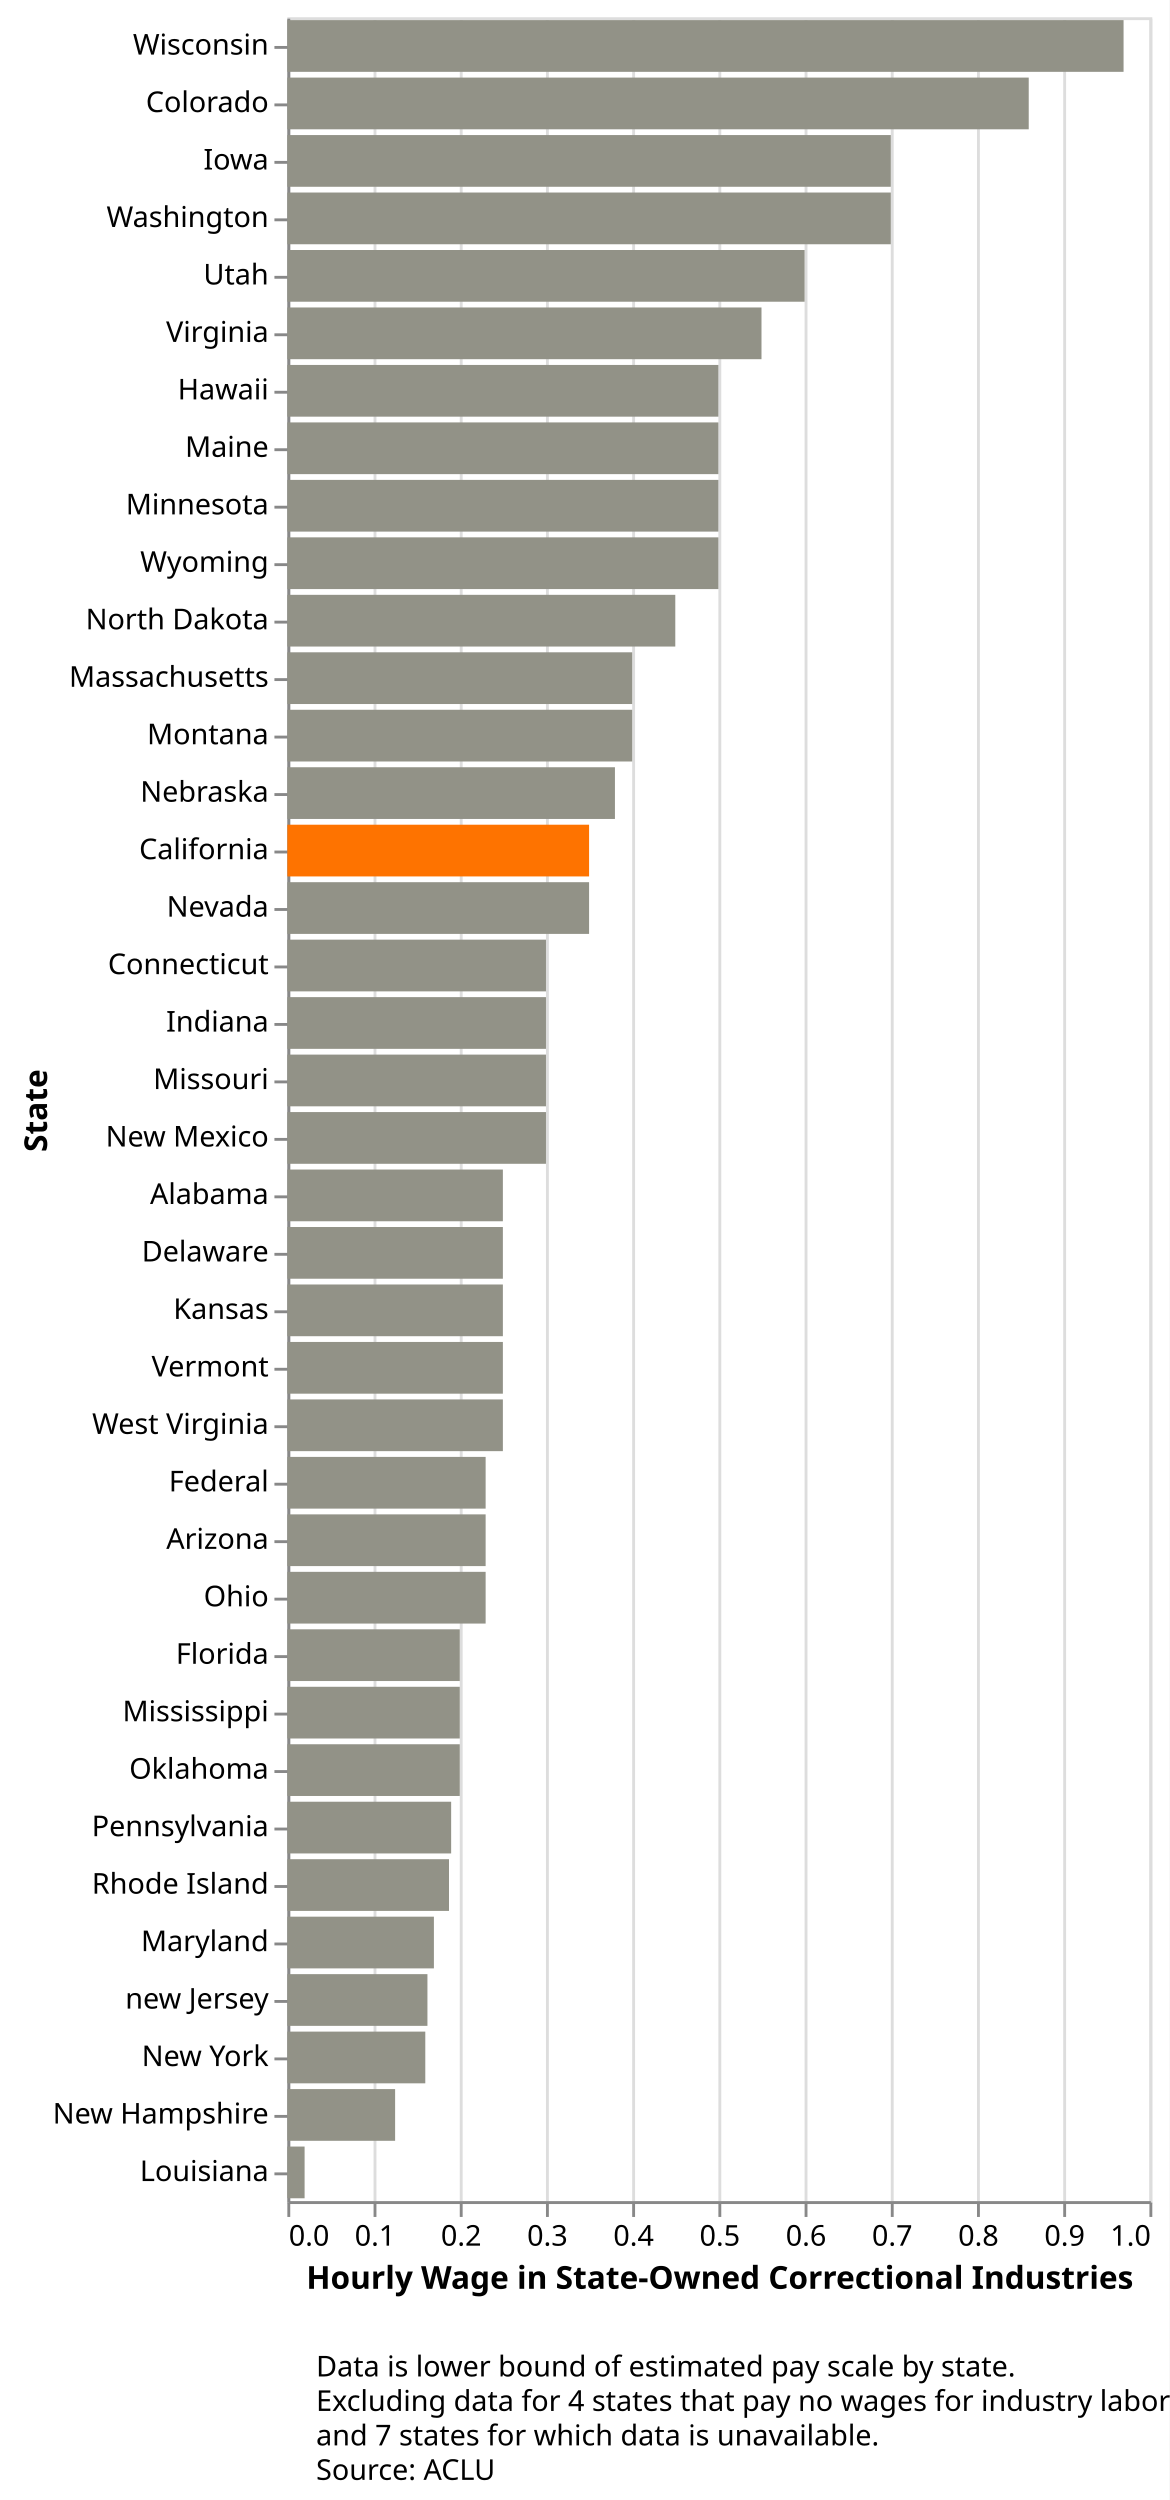
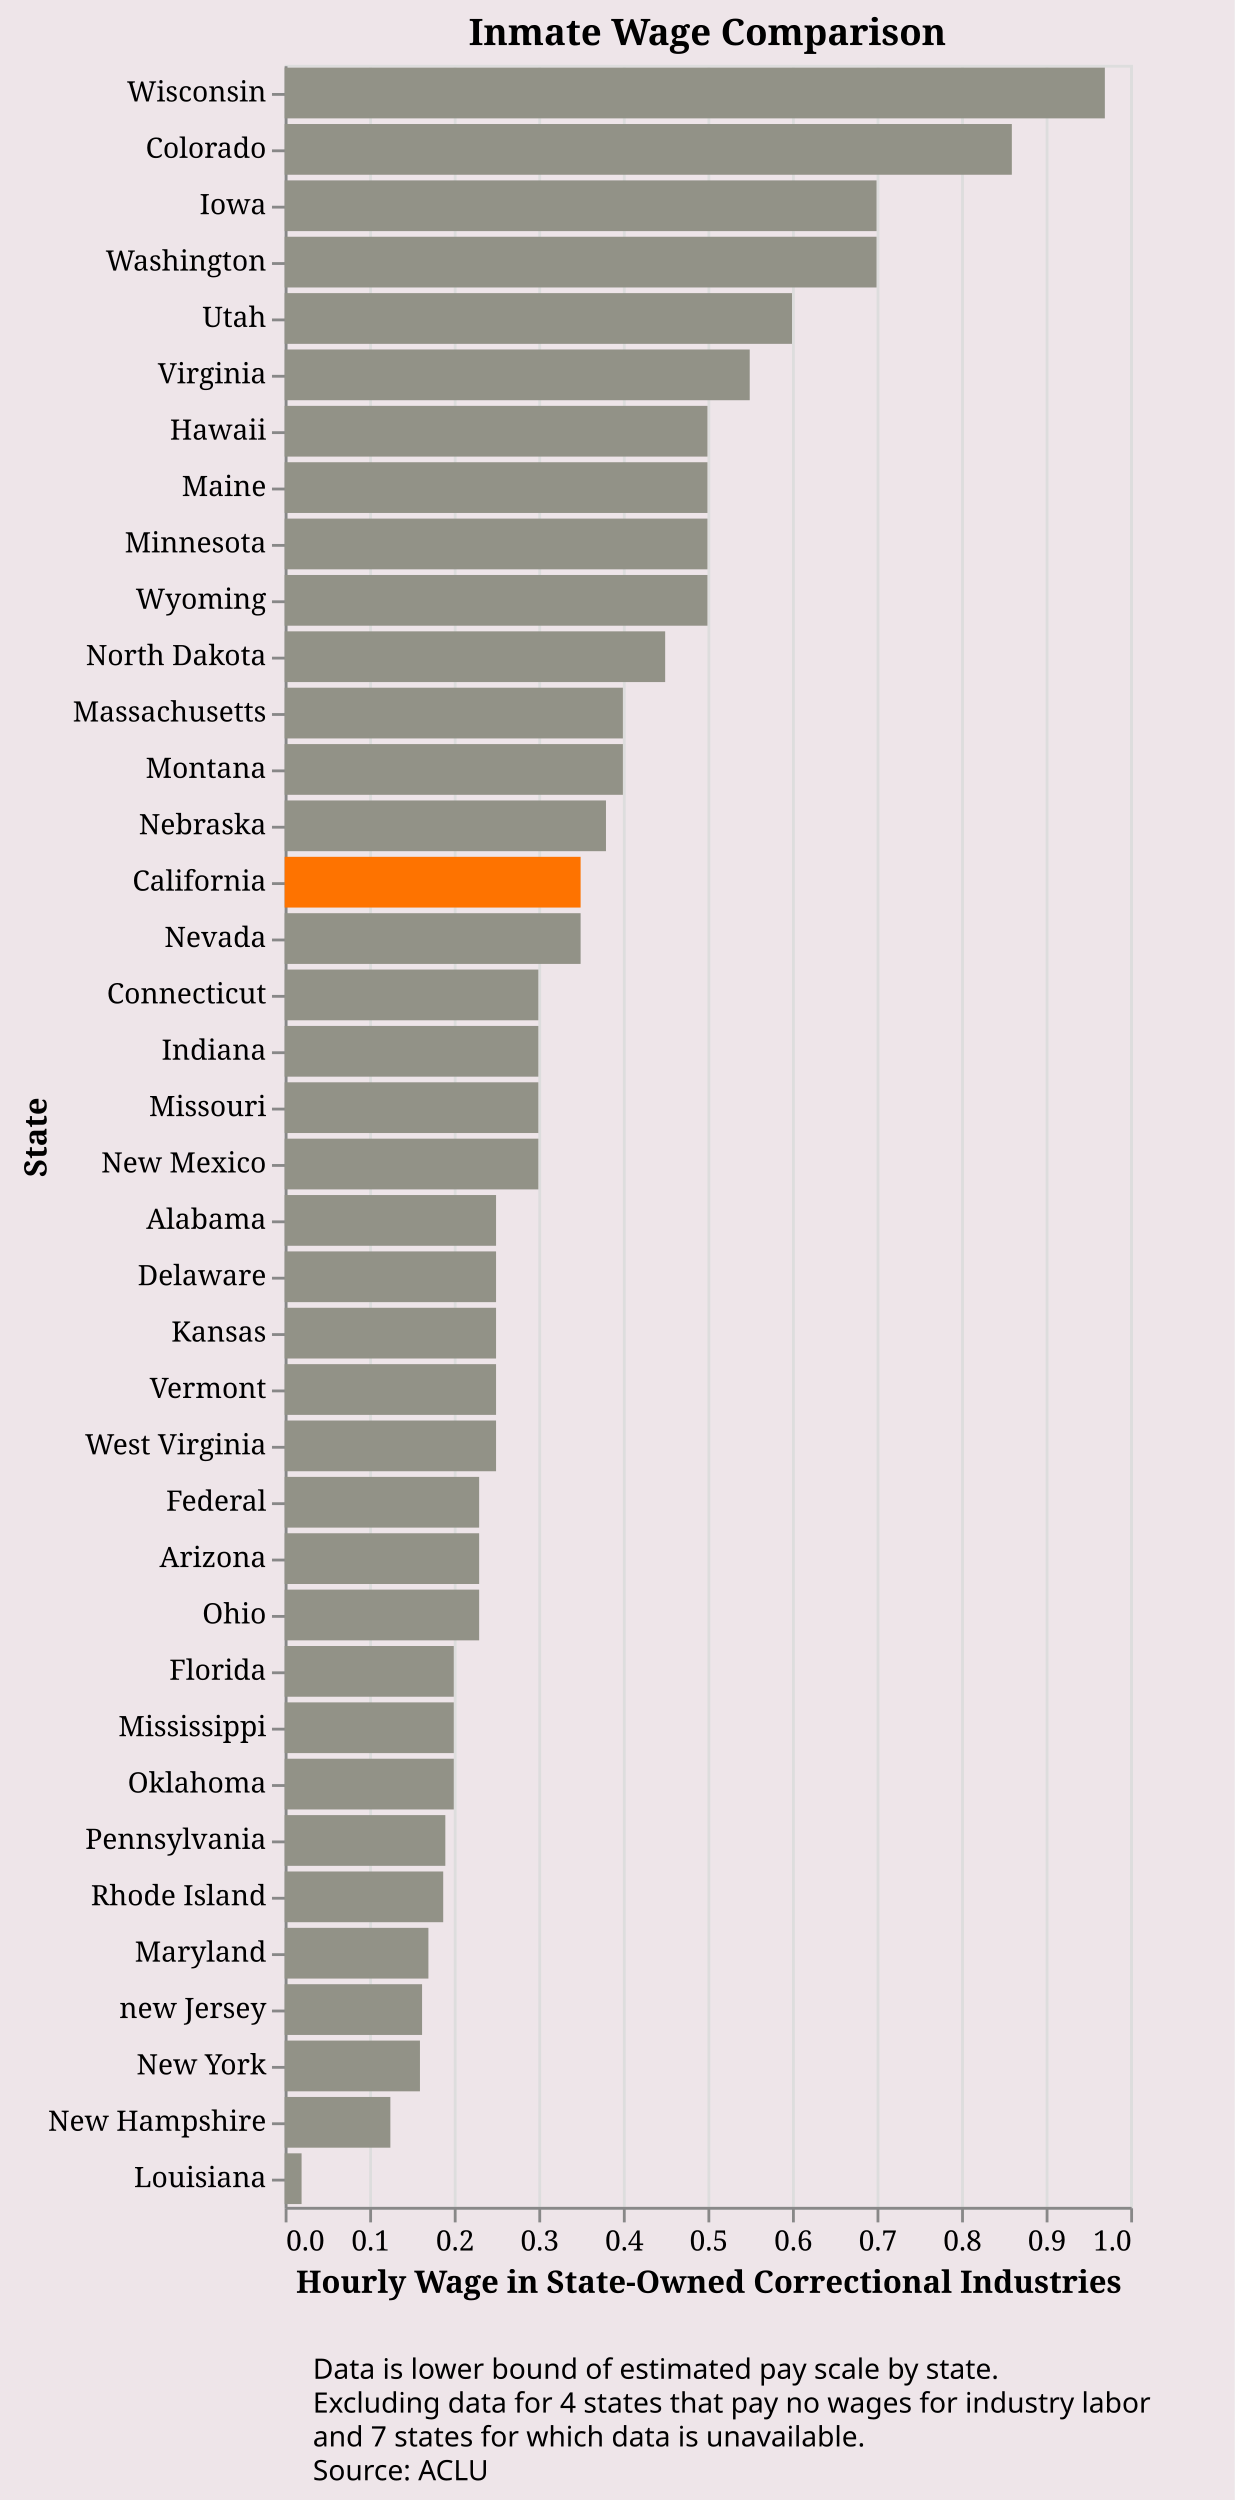
- <svg xmlns="http://www.w3.org/2000/svg" version="1.1" class="marks" width="407" height="870" viewBox="0 0 407 870">
-   <rect width="407" height="870" fill="white" />
-   <g fill="none" stroke-miterlimit="10" transform="translate(100,6)">
+ <svg xmlns="http://www.w3.org/2000/svg" version="1.1" class="marks" width="438" height="887" viewBox="0 0 438 887">
+   <rect width="438" height="887" fill="#EEE5E9" />
+   <g fill="none" stroke-miterlimit="10" transform="translate(101,23)">
    <g class="mark-group role-frame root" role="graphics-object" aria-roledescription="group mark container">
      <g transform="translate(0,0)">
        <path class="background" aria-hidden="true" d="M0,0h0v0h0Z" />
        <g>
          <g class="mark-group role-scope concat_0_group" role="graphics-object" aria-roledescription="group mark container">
            <g transform="translate(0,0)">
              <path class="background" aria-hidden="true" d="M0.5,0.5h300v760h-300Z" stroke="#ddd" />
              <g>
                <g class="mark-group role-axis" aria-hidden="true">
                  <g transform="translate(0.5,760.5)">
                    <path class="background" aria-hidden="true" d="M0,0h0v0h0Z" pointer-events="none" />
                    <g>
                      <g class="mark-rule role-axis-grid" pointer-events="none">
                        <line transform="translate(0,0)" x2="0" y2="-760" stroke="#ddd" stroke-width="1" opacity="1" />
                        <line transform="translate(30,0)" x2="0" y2="-760" stroke="#ddd" stroke-width="1" opacity="1" />
                        <line transform="translate(60,0)" x2="0" y2="-760" stroke="#ddd" stroke-width="1" opacity="1" />
                        <line transform="translate(90,0)" x2="0" y2="-760" stroke="#ddd" stroke-width="1" opacity="1" />
                        <line transform="translate(120,0)" x2="0" y2="-760" stroke="#ddd" stroke-width="1" opacity="1" />
                        <line transform="translate(150,0)" x2="0" y2="-760" stroke="#ddd" stroke-width="1" opacity="1" />
                        <line transform="translate(180,0)" x2="0" y2="-760" stroke="#ddd" stroke-width="1" opacity="1" />
                        <line transform="translate(210,0)" x2="0" y2="-760" stroke="#ddd" stroke-width="1" opacity="1" />
                        <line transform="translate(240,0)" x2="0" y2="-760" stroke="#ddd" stroke-width="1" opacity="1" />
                        <line transform="translate(270,0)" x2="0" y2="-760" stroke="#ddd" stroke-width="1" opacity="1" />
                        <line transform="translate(300,0)" x2="0" y2="-760" stroke="#ddd" stroke-width="1" opacity="1" />
                      </g>
                    </g>
                    <path class="foreground" aria-hidden="true" d="" pointer-events="none" display="none" />
                  </g>
                </g>
                <g class="mark-group role-axis" role="graphics-symbol" aria-roledescription="axis" aria-label="X-axis titled 'Hourly Wage in State-Owned Correctional Industries' for a linear scale with values from 0.0 to 1.0">
                  <g transform="translate(0.5,760.5)">
                    <path class="background" aria-hidden="true" d="M0,0h0v0h0Z" pointer-events="none" />
                    <g>
                      <g class="mark-rule role-axis-tick" pointer-events="none">
                        <line transform="translate(0,0)" x2="0" y2="5" stroke="#888" stroke-width="1" opacity="1" />
                        <line transform="translate(30,0)" x2="0" y2="5" stroke="#888" stroke-width="1" opacity="1" />
                        <line transform="translate(60,0)" x2="0" y2="5" stroke="#888" stroke-width="1" opacity="1" />
                        <line transform="translate(90,0)" x2="0" y2="5" stroke="#888" stroke-width="1" opacity="1" />
                        <line transform="translate(120,0)" x2="0" y2="5" stroke="#888" stroke-width="1" opacity="1" />
                        <line transform="translate(150,0)" x2="0" y2="5" stroke="#888" stroke-width="1" opacity="1" />
                        <line transform="translate(180,0)" x2="0" y2="5" stroke="#888" stroke-width="1" opacity="1" />
                        <line transform="translate(210,0)" x2="0" y2="5" stroke="#888" stroke-width="1" opacity="1" />
                        <line transform="translate(240,0)" x2="0" y2="5" stroke="#888" stroke-width="1" opacity="1" />
                        <line transform="translate(270,0)" x2="0" y2="5" stroke="#888" stroke-width="1" opacity="1" />
                        <line transform="translate(300,0)" x2="0" y2="5" stroke="#888" stroke-width="1" opacity="1" />
                      </g>
                      <g class="mark-text role-axis-label" pointer-events="none">
-                         <text text-anchor="start" transform="translate(0,15)" font-family="sans-serif" font-size="10px" fill="#000" opacity="1">0.0</text>
-                         <text text-anchor="middle" transform="translate(30,15)" font-family="sans-serif" font-size="10px" fill="#000" opacity="1">0.1</text>
-                         <text text-anchor="middle" transform="translate(60,15)" font-family="sans-serif" font-size="10px" fill="#000" opacity="1">0.2</text>
-                         <text text-anchor="middle" transform="translate(90,15)" font-family="sans-serif" font-size="10px" fill="#000" opacity="1">0.3</text>
-                         <text text-anchor="middle" transform="translate(120,15)" font-family="sans-serif" font-size="10px" fill="#000" opacity="1">0.4</text>
-                         <text text-anchor="middle" transform="translate(150,15)" font-family="sans-serif" font-size="10px" fill="#000" opacity="1">0.5</text>
-                         <text text-anchor="middle" transform="translate(180,15)" font-family="sans-serif" font-size="10px" fill="#000" opacity="1">0.6</text>
-                         <text text-anchor="middle" transform="translate(210,15)" font-family="sans-serif" font-size="10px" fill="#000" opacity="1">0.7</text>
-                         <text text-anchor="middle" transform="translate(240,15)" font-family="sans-serif" font-size="10px" fill="#000" opacity="1">0.8</text>
-                         <text text-anchor="middle" transform="translate(270,15)" font-family="sans-serif" font-size="10px" fill="#000" opacity="1">0.9</text>
-                         <text text-anchor="end" transform="translate(300,15)" font-family="sans-serif" font-size="10px" fill="#000" opacity="1">1.0</text>
+                         <text text-anchor="start" transform="translate(0,15)" font-family="Georgia" font-size="10px" fill="#000" opacity="1">0.0</text>
+                         <text text-anchor="middle" transform="translate(30,15)" font-family="Georgia" font-size="10px" fill="#000" opacity="1">0.1</text>
+                         <text text-anchor="middle" transform="translate(60,15)" font-family="Georgia" font-size="10px" fill="#000" opacity="1">0.2</text>
+                         <text text-anchor="middle" transform="translate(90,15)" font-family="Georgia" font-size="10px" fill="#000" opacity="1">0.3</text>
+                         <text text-anchor="middle" transform="translate(120,15)" font-family="Georgia" font-size="10px" fill="#000" opacity="1">0.4</text>
+                         <text text-anchor="middle" transform="translate(150,15)" font-family="Georgia" font-size="10px" fill="#000" opacity="1">0.5</text>
+                         <text text-anchor="middle" transform="translate(180,15)" font-family="Georgia" font-size="10px" fill="#000" opacity="1">0.6</text>
+                         <text text-anchor="middle" transform="translate(210,15)" font-family="Georgia" font-size="10px" fill="#000" opacity="1">0.7</text>
+                         <text text-anchor="middle" transform="translate(240,15)" font-family="Georgia" font-size="10px" fill="#000" opacity="1">0.8</text>
+                         <text text-anchor="middle" transform="translate(270,15)" font-family="Georgia" font-size="10px" fill="#000" opacity="1">0.9</text>
+                         <text text-anchor="end" transform="translate(300,15)" font-family="Georgia" font-size="10px" fill="#000" opacity="1">1.0</text>
                      </g>
                      <g class="mark-rule role-axis-domain" pointer-events="none">
                        <line transform="translate(0,0)" x2="300" y2="0" stroke="#888" stroke-width="1" opacity="1" />
                      </g>
                      <g class="mark-text role-axis-title" pointer-events="none">
-                         <text text-anchor="middle" transform="translate(150,30)" font-family="sans-serif" font-size="11px" font-weight="bold" fill="#000" opacity="1">Hourly Wage in State-Owned Correctional Industries</text>
+                         <text text-anchor="middle" transform="translate(150,30)" font-family="Georgia" font-size="11px" font-weight="bold" fill="#000" opacity="1">Hourly Wage in State-Owned Correctional Industries</text>
                      </g>
                    </g>
                    <path class="foreground" aria-hidden="true" d="" pointer-events="none" display="none" />
                  </g>
                </g>
                <g class="mark-group role-axis" role="graphics-symbol" aria-roledescription="axis" aria-label="Y-axis titled 'State' for a discrete scale with 38 values: Wisconsin, Colorado, Iowa, Washington, Utah, ending with Louisiana">
                  <g transform="translate(0.5,0.5)">
                    <path class="background" aria-hidden="true" d="M0,0h0v0h0Z" pointer-events="none" />
                    <g>
                      <g class="mark-rule role-axis-tick" pointer-events="none">
                        <line transform="translate(0,10)" x2="-5" y2="0" stroke="#888" stroke-width="1" opacity="1" />
                        <line transform="translate(0,30)" x2="-5" y2="0" stroke="#888" stroke-width="1" opacity="1" />
                        <line transform="translate(0,50)" x2="-5" y2="0" stroke="#888" stroke-width="1" opacity="1" />
                        <line transform="translate(0,70)" x2="-5" y2="0" stroke="#888" stroke-width="1" opacity="1" />
                        <line transform="translate(0,90)" x2="-5" y2="0" stroke="#888" stroke-width="1" opacity="1" />
                        <line transform="translate(0,110)" x2="-5" y2="0" stroke="#888" stroke-width="1" opacity="1" />
                        <line transform="translate(0,130)" x2="-5" y2="0" stroke="#888" stroke-width="1" opacity="1" />
                        <line transform="translate(0,150)" x2="-5" y2="0" stroke="#888" stroke-width="1" opacity="1" />
                        <line transform="translate(0,170)" x2="-5" y2="0" stroke="#888" stroke-width="1" opacity="1" />
                        <line transform="translate(0,190)" x2="-5" y2="0" stroke="#888" stroke-width="1" opacity="1" />
                        <line transform="translate(0,210)" x2="-5" y2="0" stroke="#888" stroke-width="1" opacity="1" />
                        <line transform="translate(0,230)" x2="-5" y2="0" stroke="#888" stroke-width="1" opacity="1" />
                        <line transform="translate(0,250)" x2="-5" y2="0" stroke="#888" stroke-width="1" opacity="1" />
                        <line transform="translate(0,270)" x2="-5" y2="0" stroke="#888" stroke-width="1" opacity="1" />
                        <line transform="translate(0,290)" x2="-5" y2="0" stroke="#888" stroke-width="1" opacity="1" />
                        <line transform="translate(0,310)" x2="-5" y2="0" stroke="#888" stroke-width="1" opacity="1" />
                        <line transform="translate(0,330)" x2="-5" y2="0" stroke="#888" stroke-width="1" opacity="1" />
                        <line transform="translate(0,350)" x2="-5" y2="0" stroke="#888" stroke-width="1" opacity="1" />
                        <line transform="translate(0,370)" x2="-5" y2="0" stroke="#888" stroke-width="1" opacity="1" />
                        <line transform="translate(0,390)" x2="-5" y2="0" stroke="#888" stroke-width="1" opacity="1" />
                        <line transform="translate(0,410)" x2="-5" y2="0" stroke="#888" stroke-width="1" opacity="1" />
                        <line transform="translate(0,430)" x2="-5" y2="0" stroke="#888" stroke-width="1" opacity="1" />
                        <line transform="translate(0,450)" x2="-5" y2="0" stroke="#888" stroke-width="1" opacity="1" />
                        <line transform="translate(0,470)" x2="-5" y2="0" stroke="#888" stroke-width="1" opacity="1" />
                        <line transform="translate(0,490)" x2="-5" y2="0" stroke="#888" stroke-width="1" opacity="1" />
                        <line transform="translate(0,510)" x2="-5" y2="0" stroke="#888" stroke-width="1" opacity="1" />
                        <line transform="translate(0,530)" x2="-5" y2="0" stroke="#888" stroke-width="1" opacity="1" />
                        <line transform="translate(0,550)" x2="-5" y2="0" stroke="#888" stroke-width="1" opacity="1" />
                        <line transform="translate(0,570)" x2="-5" y2="0" stroke="#888" stroke-width="1" opacity="1" />
                        <line transform="translate(0,590)" x2="-5" y2="0" stroke="#888" stroke-width="1" opacity="1" />
                        <line transform="translate(0,610)" x2="-5" y2="0" stroke="#888" stroke-width="1" opacity="1" />
                        <line transform="translate(0,630)" x2="-5" y2="0" stroke="#888" stroke-width="1" opacity="1" />
                        <line transform="translate(0,650)" x2="-5" y2="0" stroke="#888" stroke-width="1" opacity="1" />
                        <line transform="translate(0,670)" x2="-5" y2="0" stroke="#888" stroke-width="1" opacity="1" />
                        <line transform="translate(0,690)" x2="-5" y2="0" stroke="#888" stroke-width="1" opacity="1" />
                        <line transform="translate(0,710)" x2="-5" y2="0" stroke="#888" stroke-width="1" opacity="1" />
                        <line transform="translate(0,730)" x2="-5" y2="0" stroke="#888" stroke-width="1" opacity="1" />
                        <line transform="translate(0,750)" x2="-5" y2="0" stroke="#888" stroke-width="1" opacity="1" />
                      </g>
                      <g class="mark-text role-axis-label" pointer-events="none">
-                         <text text-anchor="end" transform="translate(-7,12.5)" font-family="sans-serif" font-size="10px" fill="#000" opacity="1">Wisconsin</text>
-                         <text text-anchor="end" transform="translate(-7,32.5)" font-family="sans-serif" font-size="10px" fill="#000" opacity="1">Colorado</text>
-                         <text text-anchor="end" transform="translate(-7,52.5)" font-family="sans-serif" font-size="10px" fill="#000" opacity="1">Iowa</text>
-                         <text text-anchor="end" transform="translate(-7,72.5)" font-family="sans-serif" font-size="10px" fill="#000" opacity="1">Washington</text>
-                         <text text-anchor="end" transform="translate(-7,92.5)" font-family="sans-serif" font-size="10px" fill="#000" opacity="1">Utah</text>
-                         <text text-anchor="end" transform="translate(-7,112.5)" font-family="sans-serif" font-size="10px" fill="#000" opacity="1">Virginia</text>
-                         <text text-anchor="end" transform="translate(-7,132.5)" font-family="sans-serif" font-size="10px" fill="#000" opacity="1">Hawaii</text>
-                         <text text-anchor="end" transform="translate(-7,152.5)" font-family="sans-serif" font-size="10px" fill="#000" opacity="1">Maine</text>
-                         <text text-anchor="end" transform="translate(-7,172.5)" font-family="sans-serif" font-size="10px" fill="#000" opacity="1">Minnesota</text>
-                         <text text-anchor="end" transform="translate(-7,192.5)" font-family="sans-serif" font-size="10px" fill="#000" opacity="1">Wyoming</text>
-                         <text text-anchor="end" transform="translate(-7,212.5)" font-family="sans-serif" font-size="10px" fill="#000" opacity="1">North Dakota</text>
-                         <text text-anchor="end" transform="translate(-7,232.5)" font-family="sans-serif" font-size="10px" fill="#000" opacity="1">Massachusetts</text>
-                         <text text-anchor="end" transform="translate(-7,252.5)" font-family="sans-serif" font-size="10px" fill="#000" opacity="1">Montana</text>
-                         <text text-anchor="end" transform="translate(-7,272.5)" font-family="sans-serif" font-size="10px" fill="#000" opacity="1">Nebraska</text>
-                         <text text-anchor="end" transform="translate(-7,292.5)" font-family="sans-serif" font-size="10px" fill="#000" opacity="1">California</text>
-                         <text text-anchor="end" transform="translate(-7,312.5)" font-family="sans-serif" font-size="10px" fill="#000" opacity="1">Nevada</text>
-                         <text text-anchor="end" transform="translate(-7,332.5)" font-family="sans-serif" font-size="10px" fill="#000" opacity="1">Connecticut</text>
-                         <text text-anchor="end" transform="translate(-7,352.5)" font-family="sans-serif" font-size="10px" fill="#000" opacity="1">Indiana</text>
-                         <text text-anchor="end" transform="translate(-7,372.5)" font-family="sans-serif" font-size="10px" fill="#000" opacity="1">Missouri</text>
-                         <text text-anchor="end" transform="translate(-7,392.5)" font-family="sans-serif" font-size="10px" fill="#000" opacity="1">New Mexico</text>
-                         <text text-anchor="end" transform="translate(-7,412.5)" font-family="sans-serif" font-size="10px" fill="#000" opacity="1">Alabama</text>
-                         <text text-anchor="end" transform="translate(-7,432.5)" font-family="sans-serif" font-size="10px" fill="#000" opacity="1">Delaware</text>
-                         <text text-anchor="end" transform="translate(-7,452.5)" font-family="sans-serif" font-size="10px" fill="#000" opacity="1">Kansas</text>
-                         <text text-anchor="end" transform="translate(-7,472.5)" font-family="sans-serif" font-size="10px" fill="#000" opacity="1">Vermont</text>
-                         <text text-anchor="end" transform="translate(-7,492.5)" font-family="sans-serif" font-size="10px" fill="#000" opacity="1">West Virginia</text>
-                         <text text-anchor="end" transform="translate(-7,512.5)" font-family="sans-serif" font-size="10px" fill="#000" opacity="1">Federal</text>
-                         <text text-anchor="end" transform="translate(-7,532.5)" font-family="sans-serif" font-size="10px" fill="#000" opacity="1">Arizona</text>
-                         <text text-anchor="end" transform="translate(-7,552.5)" font-family="sans-serif" font-size="10px" fill="#000" opacity="1">Ohio</text>
-                         <text text-anchor="end" transform="translate(-7,572.5)" font-family="sans-serif" font-size="10px" fill="#000" opacity="1">Florida</text>
-                         <text text-anchor="end" transform="translate(-7,592.5)" font-family="sans-serif" font-size="10px" fill="#000" opacity="1">Mississippi</text>
-                         <text text-anchor="end" transform="translate(-7,612.5)" font-family="sans-serif" font-size="10px" fill="#000" opacity="1">Oklahoma</text>
-                         <text text-anchor="end" transform="translate(-7,632.5)" font-family="sans-serif" font-size="10px" fill="#000" opacity="1">Pennsylvania</text>
-                         <text text-anchor="end" transform="translate(-7,652.5)" font-family="sans-serif" font-size="10px" fill="#000" opacity="1">Rhode Island</text>
-                         <text text-anchor="end" transform="translate(-7,672.5)" font-family="sans-serif" font-size="10px" fill="#000" opacity="1">Maryland</text>
-                         <text text-anchor="end" transform="translate(-7,692.5)" font-family="sans-serif" font-size="10px" fill="#000" opacity="1">new Jersey</text>
-                         <text text-anchor="end" transform="translate(-7,712.5)" font-family="sans-serif" font-size="10px" fill="#000" opacity="1">New York</text>
-                         <text text-anchor="end" transform="translate(-7,732.5)" font-family="sans-serif" font-size="10px" fill="#000" opacity="1">New Hampshire</text>
-                         <text text-anchor="end" transform="translate(-7,752.5)" font-family="sans-serif" font-size="10px" fill="#000" opacity="1">Louisiana</text>
+                         <text text-anchor="end" transform="translate(-7,12.5)" font-family="Georgia" font-size="10px" fill="#000" opacity="1">Wisconsin</text>
+                         <text text-anchor="end" transform="translate(-7,32.5)" font-family="Georgia" font-size="10px" fill="#000" opacity="1">Colorado</text>
+                         <text text-anchor="end" transform="translate(-7,52.5)" font-family="Georgia" font-size="10px" fill="#000" opacity="1">Iowa</text>
+                         <text text-anchor="end" transform="translate(-7,72.5)" font-family="Georgia" font-size="10px" fill="#000" opacity="1">Washington</text>
+                         <text text-anchor="end" transform="translate(-7,92.5)" font-family="Georgia" font-size="10px" fill="#000" opacity="1">Utah</text>
+                         <text text-anchor="end" transform="translate(-7,112.5)" font-family="Georgia" font-size="10px" fill="#000" opacity="1">Virginia</text>
+                         <text text-anchor="end" transform="translate(-7,132.5)" font-family="Georgia" font-size="10px" fill="#000" opacity="1">Hawaii</text>
+                         <text text-anchor="end" transform="translate(-7,152.5)" font-family="Georgia" font-size="10px" fill="#000" opacity="1">Maine</text>
+                         <text text-anchor="end" transform="translate(-7,172.5)" font-family="Georgia" font-size="10px" fill="#000" opacity="1">Minnesota</text>
+                         <text text-anchor="end" transform="translate(-7,192.5)" font-family="Georgia" font-size="10px" fill="#000" opacity="1">Wyoming</text>
+                         <text text-anchor="end" transform="translate(-7,212.5)" font-family="Georgia" font-size="10px" fill="#000" opacity="1">North Dakota</text>
+                         <text text-anchor="end" transform="translate(-7,232.5)" font-family="Georgia" font-size="10px" fill="#000" opacity="1">Massachusetts</text>
+                         <text text-anchor="end" transform="translate(-7,252.5)" font-family="Georgia" font-size="10px" fill="#000" opacity="1">Montana</text>
+                         <text text-anchor="end" transform="translate(-7,272.5)" font-family="Georgia" font-size="10px" fill="#000" opacity="1">Nebraska</text>
+                         <text text-anchor="end" transform="translate(-7,292.5)" font-family="Georgia" font-size="10px" fill="#000" opacity="1">California</text>
+                         <text text-anchor="end" transform="translate(-7,312.5)" font-family="Georgia" font-size="10px" fill="#000" opacity="1">Nevada</text>
+                         <text text-anchor="end" transform="translate(-7,332.5)" font-family="Georgia" font-size="10px" fill="#000" opacity="1">Connecticut</text>
+                         <text text-anchor="end" transform="translate(-7,352.5)" font-family="Georgia" font-size="10px" fill="#000" opacity="1">Indiana</text>
+                         <text text-anchor="end" transform="translate(-7,372.5)" font-family="Georgia" font-size="10px" fill="#000" opacity="1">Missouri</text>
+                         <text text-anchor="end" transform="translate(-7,392.5)" font-family="Georgia" font-size="10px" fill="#000" opacity="1">New Mexico</text>
+                         <text text-anchor="end" transform="translate(-7,412.5)" font-family="Georgia" font-size="10px" fill="#000" opacity="1">Alabama</text>
+                         <text text-anchor="end" transform="translate(-7,432.5)" font-family="Georgia" font-size="10px" fill="#000" opacity="1">Delaware</text>
+                         <text text-anchor="end" transform="translate(-7,452.5)" font-family="Georgia" font-size="10px" fill="#000" opacity="1">Kansas</text>
+                         <text text-anchor="end" transform="translate(-7,472.5)" font-family="Georgia" font-size="10px" fill="#000" opacity="1">Vermont</text>
+                         <text text-anchor="end" transform="translate(-7,492.5)" font-family="Georgia" font-size="10px" fill="#000" opacity="1">West Virginia</text>
+                         <text text-anchor="end" transform="translate(-7,512.5)" font-family="Georgia" font-size="10px" fill="#000" opacity="1">Federal</text>
+                         <text text-anchor="end" transform="translate(-7,532.5)" font-family="Georgia" font-size="10px" fill="#000" opacity="1">Arizona</text>
+                         <text text-anchor="end" transform="translate(-7,552.5)" font-family="Georgia" font-size="10px" fill="#000" opacity="1">Ohio</text>
+                         <text text-anchor="end" transform="translate(-7,572.5)" font-family="Georgia" font-size="10px" fill="#000" opacity="1">Florida</text>
+                         <text text-anchor="end" transform="translate(-7,592.5)" font-family="Georgia" font-size="10px" fill="#000" opacity="1">Mississippi</text>
+                         <text text-anchor="end" transform="translate(-7,612.5)" font-family="Georgia" font-size="10px" fill="#000" opacity="1">Oklahoma</text>
+                         <text text-anchor="end" transform="translate(-7,632.5)" font-family="Georgia" font-size="10px" fill="#000" opacity="1">Pennsylvania</text>
+                         <text text-anchor="end" transform="translate(-7,652.5)" font-family="Georgia" font-size="10px" fill="#000" opacity="1">Rhode Island</text>
+                         <text text-anchor="end" transform="translate(-7,672.5)" font-family="Georgia" font-size="10px" fill="#000" opacity="1">Maryland</text>
+                         <text text-anchor="end" transform="translate(-7,692.5)" font-family="Georgia" font-size="10px" fill="#000" opacity="1">new Jersey</text>
+                         <text text-anchor="end" transform="translate(-7,712.5)" font-family="Georgia" font-size="10px" fill="#000" opacity="1">New York</text>
+                         <text text-anchor="end" transform="translate(-7,732.5)" font-family="Georgia" font-size="10px" fill="#000" opacity="1">New Hampshire</text>
+                         <text text-anchor="end" transform="translate(-7,752.5)" font-family="Georgia" font-size="10px" fill="#000" opacity="1">Louisiana</text>
                      </g>
                      <g class="mark-rule role-axis-domain" pointer-events="none">
                        <line transform="translate(0,0)" x2="0" y2="760" stroke="#888" stroke-width="1" opacity="1" />
                      </g>
                      <g class="mark-text role-axis-title" pointer-events="none">
-                         <text text-anchor="middle" transform="translate(-82.13281,380) rotate(-90) translate(0,-2)" font-family="sans-serif" font-size="11px" font-weight="bold" fill="#000" opacity="1">State</text>
+                         <text text-anchor="middle" transform="translate(-83.00195,380) rotate(-90) translate(0,-2)" font-family="Georgia" font-size="11px" font-weight="bold" fill="#000" opacity="1">State</text>
                      </g>
                    </g>
                    <path class="foreground" aria-hidden="true" d="" pointer-events="none" display="none" />
                  </g>
                </g>
                <g class="mark-rect role-mark concat_0_marks" role="graphics-object" aria-roledescription="rect mark container">
                  <path aria-label="Hourly Wage in State-Owned Correctional Industries: 0.23; State: Federal" role="graphics-symbol" aria-roledescription="bar" d="M0,501h69v18h-69Z" fill="#929287" />
                  <path aria-label="Hourly Wage in State-Owned Correctional Industries: 0.25; State: Alabama" role="graphics-symbol" aria-roledescription="bar" d="M0,401h75v18h-75Z" fill="#929287" />
                  <path aria-label="Hourly Wage in State-Owned Correctional Industries: 0.23; State: Arizona" role="graphics-symbol" aria-roledescription="bar" d="M0,521h69v18h-69Z" fill="#929287" />
                  <path aria-label="Hourly Wage in State-Owned Correctional Industries: 0.35; State: California" role="graphics-symbol" aria-roledescription="bar" d="M0,281h105v18h-105Z" fill="#FE7300" />
                  <path aria-label="Hourly Wage in State-Owned Correctional Industries: 0.86; State: Colorado" role="graphics-symbol" aria-roledescription="bar" d="M0,21h258v18h-258Z" fill="#929287" />
                  <path aria-label="Hourly Wage in State-Owned Correctional Industries: 0.3; State: Connecticut" role="graphics-symbol" aria-roledescription="bar" d="M0,321h90v18h-90Z" fill="#929287" />
                  <path aria-label="Hourly Wage in State-Owned Correctional Industries: 0.25; State: Delaware" role="graphics-symbol" aria-roledescription="bar" d="M0,421h75v18h-75Z" fill="#929287" />
                  <path aria-label="Hourly Wage in State-Owned Correctional Industries: 0.2; State: Florida" role="graphics-symbol" aria-roledescription="bar" d="M0,561h60v18h-60Z" fill="#929287" />
                  <path aria-label="Hourly Wage in State-Owned Correctional Industries: 0.5; State: Hawaii" role="graphics-symbol" aria-roledescription="bar" d="M0,121h150v18h-150Z" fill="#929287" />
                  <path aria-label="Hourly Wage in State-Owned Correctional Industries: 0.3; State: Indiana" role="graphics-symbol" aria-roledescription="bar" d="M0,341h90v18h-90Z" fill="#929287" />
                  <path aria-label="Hourly Wage in State-Owned Correctional Industries: 0.7; State: Iowa" role="graphics-symbol" aria-roledescription="bar" d="M0,41h210v18h-210Z" fill="#929287" />
                  <path aria-label="Hourly Wage in State-Owned Correctional Industries: 0.25; State: Kansas" role="graphics-symbol" aria-roledescription="bar" d="M0,441h75v18h-75Z" fill="#929287" />
                  <path aria-label="Hourly Wage in State-Owned Correctional Industries: 0.02; State: Louisiana" role="graphics-symbol" aria-roledescription="bar" d="M0,741h6v18h-6Z" fill="#929287" />
                  <path aria-label="Hourly Wage in State-Owned Correctional Industries: 0.5; State: Maine" role="graphics-symbol" aria-roledescription="bar" d="M0,141h150v18h-150Z" fill="#929287" />
                  <path aria-label="Hourly Wage in State-Owned Correctional Industries: 0.17; State: Maryland" role="graphics-symbol" aria-roledescription="bar" d="M0,661h51v18h-51Z" fill="#929287" />
                  <path aria-label="Hourly Wage in State-Owned Correctional Industries: 0.4; State: Massachusetts" role="graphics-symbol" aria-roledescription="bar" d="M0,221h120v18h-120Z" fill="#929287" />
                  <path aria-label="Hourly Wage in State-Owned Correctional Industries: 0.5; State: Minnesota" role="graphics-symbol" aria-roledescription="bar" d="M0,161h150v18h-150Z" fill="#929287" />
                  <path aria-label="Hourly Wage in State-Owned Correctional Industries: 0.2; State: Mississippi" role="graphics-symbol" aria-roledescription="bar" d="M0,581h60v18h-60Z" fill="#929287" />
                  <path aria-label="Hourly Wage in State-Owned Correctional Industries: 0.3; State: Missouri" role="graphics-symbol" aria-roledescription="bar" d="M0,361h90v18h-90Z" fill="#929287" />
                  <path aria-label="Hourly Wage in State-Owned Correctional Industries: 0.4; State: Montana" role="graphics-symbol" aria-roledescription="bar" d="M0,241h120v18h-120Z" fill="#929287" />
                  <path aria-label="Hourly Wage in State-Owned Correctional Industries: 0.38; State: Nebraska" role="graphics-symbol" aria-roledescription="bar" d="M0,261h114v18h-114Z" fill="#929287" />
                  <path aria-label="Hourly Wage in State-Owned Correctional Industries: 0.35; State: Nevada" role="graphics-symbol" aria-roledescription="bar" d="M0,301h105v18h-105Z" fill="#929287" />
                  <path aria-label="Hourly Wage in State-Owned Correctional Industries: 0.125; State: New Hampshire" role="graphics-symbol" aria-roledescription="bar" d="M0,721h37.5v18h-37.5Z" fill="#929287" />
                  <path aria-label="Hourly Wage in State-Owned Correctional Industries: 0.1625; State: new Jersey" role="graphics-symbol" aria-roledescription="bar" d="M0,681h48.75v18h-48.75Z" fill="#929287" />
                  <path aria-label="Hourly Wage in State-Owned Correctional Industries: 0.3; State: New Mexico" role="graphics-symbol" aria-roledescription="bar" d="M0,381h90v18h-90Z" fill="#929287" />
                  <path aria-label="Hourly Wage in State-Owned Correctional Industries: 0.16; State: New York" role="graphics-symbol" aria-roledescription="bar" d="M0,701h48v18h-48Z" fill="#929287" />
                  <path aria-label="Hourly Wage in State-Owned Correctional Industries: 0.45; State: North Dakota" role="graphics-symbol" aria-roledescription="bar" d="M0,201h135v18h-135Z" fill="#929287" />
                  <path aria-label="Hourly Wage in State-Owned Correctional Industries: 0.23; State: Ohio" role="graphics-symbol" aria-roledescription="bar" d="M0,541h69v18h-69Z" fill="#929287" />
                  <path aria-label="Hourly Wage in State-Owned Correctional Industries: 0.2; State: Oklahoma" role="graphics-symbol" aria-roledescription="bar" d="M0,601h60v18h-60Z" fill="#929287" />
                  <path aria-label="Hourly Wage in State-Owned Correctional Industries: 0.19; State: Pennsylvania" role="graphics-symbol" aria-roledescription="bar" d="M0,621h57v18h-57Z" fill="#929287" />
                  <path aria-label="Hourly Wage in State-Owned Correctional Industries: 0.1875; State: Rhode Island" role="graphics-symbol" aria-roledescription="bar" d="M0,641h56.25v18h-56.25Z" fill="#929287" />
                  <path aria-label="Hourly Wage in State-Owned Correctional Industries: 0.6; State: Utah" role="graphics-symbol" aria-roledescription="bar" d="M0,81h180v18h-180Z" fill="#929287" />
                  <path aria-label="Hourly Wage in State-Owned Correctional Industries: 0.25; State: Vermont" role="graphics-symbol" aria-roledescription="bar" d="M0,461h75v18h-75Z" fill="#929287" />
                  <path aria-label="Hourly Wage in State-Owned Correctional Industries: 0.55; State: Virginia" role="graphics-symbol" aria-roledescription="bar" d="M0,101h165v18h-165Z" fill="#929287" />
                  <path aria-label="Hourly Wage in State-Owned Correctional Industries: 0.7; State: Washington" role="graphics-symbol" aria-roledescription="bar" d="M0,61h210v18h-210Z" fill="#929287" />
                  <path aria-label="Hourly Wage in State-Owned Correctional Industries: 0.25; State: West Virginia" role="graphics-symbol" aria-roledescription="bar" d="M0,481h75v18h-75Z" fill="#929287" />
                  <path aria-label="Hourly Wage in State-Owned Correctional Industries: 0.97; State: Wisconsin" role="graphics-symbol" aria-roledescription="bar" d="M0,1h291v18h-291Z" fill="#929287" />
                  <path aria-label="Hourly Wage in State-Owned Correctional Industries: 0.5; State: Wyoming" role="graphics-symbol" aria-roledescription="bar" d="M0,181h150v18h-150Z" fill="#929287" />
                </g>
+                 <g class="mark-group role-title">
+                   <g transform="translate(150,-17)">
+                     <path class="background" aria-hidden="true" d="M0,0h0v0h0Z" pointer-events="none" />
+                     <g>
+                       <g class="mark-text role-title-text" role="graphics-symbol" aria-roledescription="title" aria-label="Title text 'Inmate Wage Comparison'" pointer-events="none">
+                         <text text-anchor="middle" transform="translate(0,10)" font-family="Georgia" font-size="13px" font-weight="bold" fill="#000" opacity="1">Inmate Wage Comparison</text>
+                       </g>
+                     </g>
+                     <path class="foreground" aria-hidden="true" d="" pointer-events="none" display="none" />
+                   </g>
+                 </g>
              </g>
              <path class="foreground" aria-hidden="true" d="" display="none" />
            </g>
          </g>
          <g class="mark-group role-scope concat_1_group" role="graphics-object" aria-roledescription="group mark container">
            <g transform="translate(0,813)">
              <path class="background" aria-hidden="true" d="M0,0h20v20h-20Z" />
              <g>
                <g class="mark-text role-mark concat_1_marks" role="graphics-object" aria-roledescription="text mark container">
-                   <text aria-label="text: Data is lower bound of estimated pay scale by state.,Excluding data for 4 states that pay no wages for industry labor,and 7 states for which data is unavailable.,Source: ACLU" role="graphics-symbol" aria-roledescription="text mark" text-anchor="start" transform="translate(10,8)" font-family="sans-serif" font-size="10px" fill="black">
+                   <text aria-label="text: Data is lower bound of estimated pay scale by state.,Excluding data for 4 states that pay no wages for industry labor,and 7 states for which data is unavailable.,Source: ACLU" role="graphics-symbol" aria-roledescription="text mark" text-anchor="start" transform="translate(10,8)" font-family="Verdana" font-size="10px" fill="black">
                    <tspan>Data is lower bound of estimated pay scale by state.</tspan>
                    <tspan x="0" dy="12">Excluding data for 4 states that pay no wages for industry labor</tspan>
                    <tspan x="0" dy="12">and 7 states for which data is unavailable.</tspan>
                    <tspan x="0" dy="12">Source: ACLU</tspan>
                  </text>
                </g>
              </g>
              <path class="foreground" aria-hidden="true" d="" display="none" />
            </g>
          </g>
        </g>
        <path class="foreground" aria-hidden="true" d="" display="none" />
      </g>
    </g>
  </g>
</svg>
